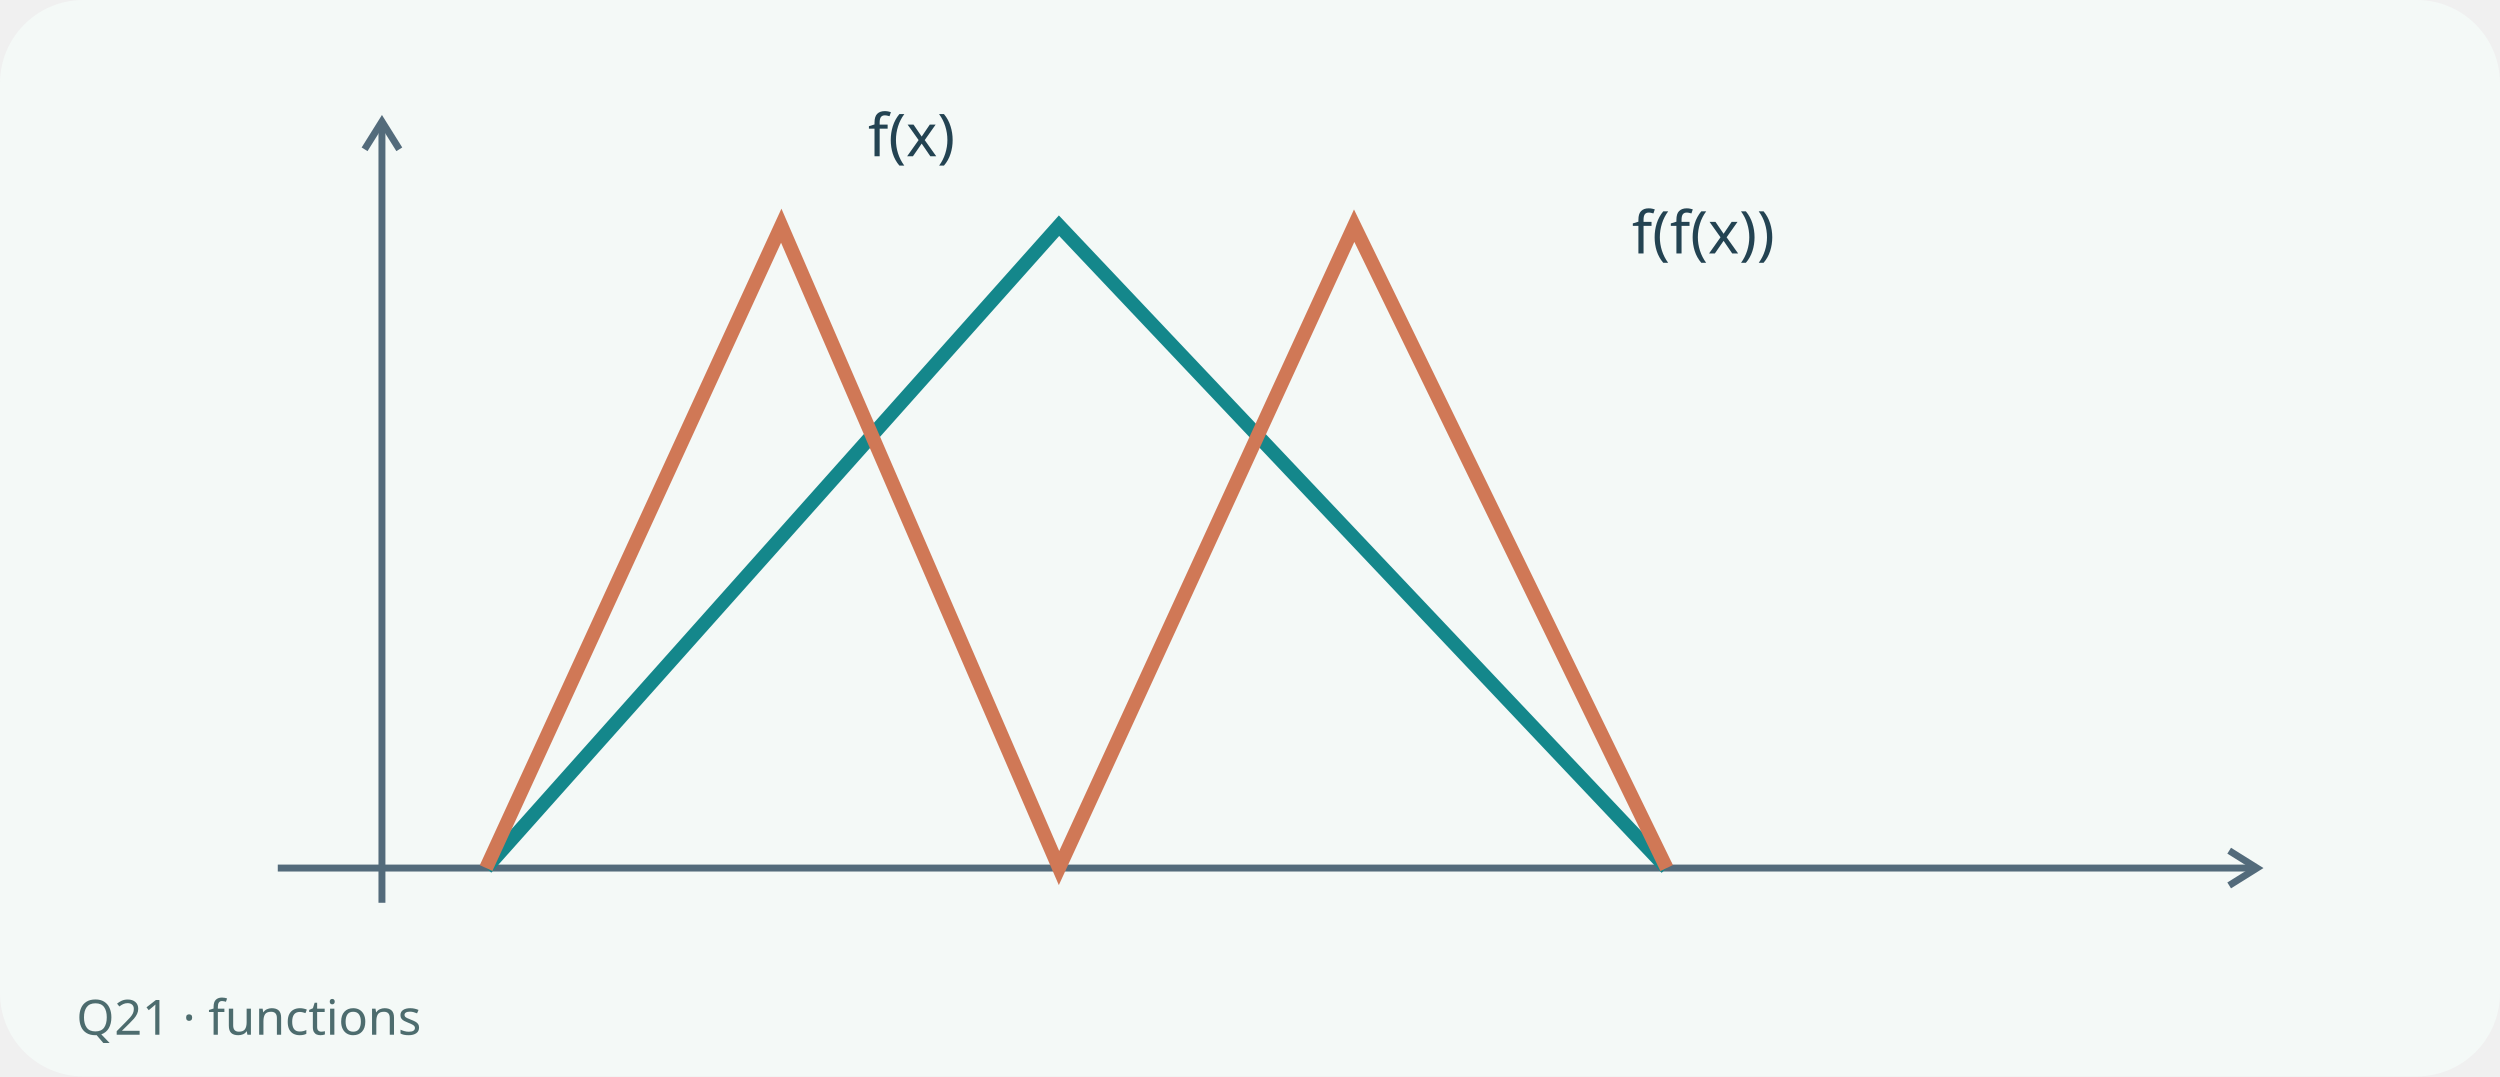
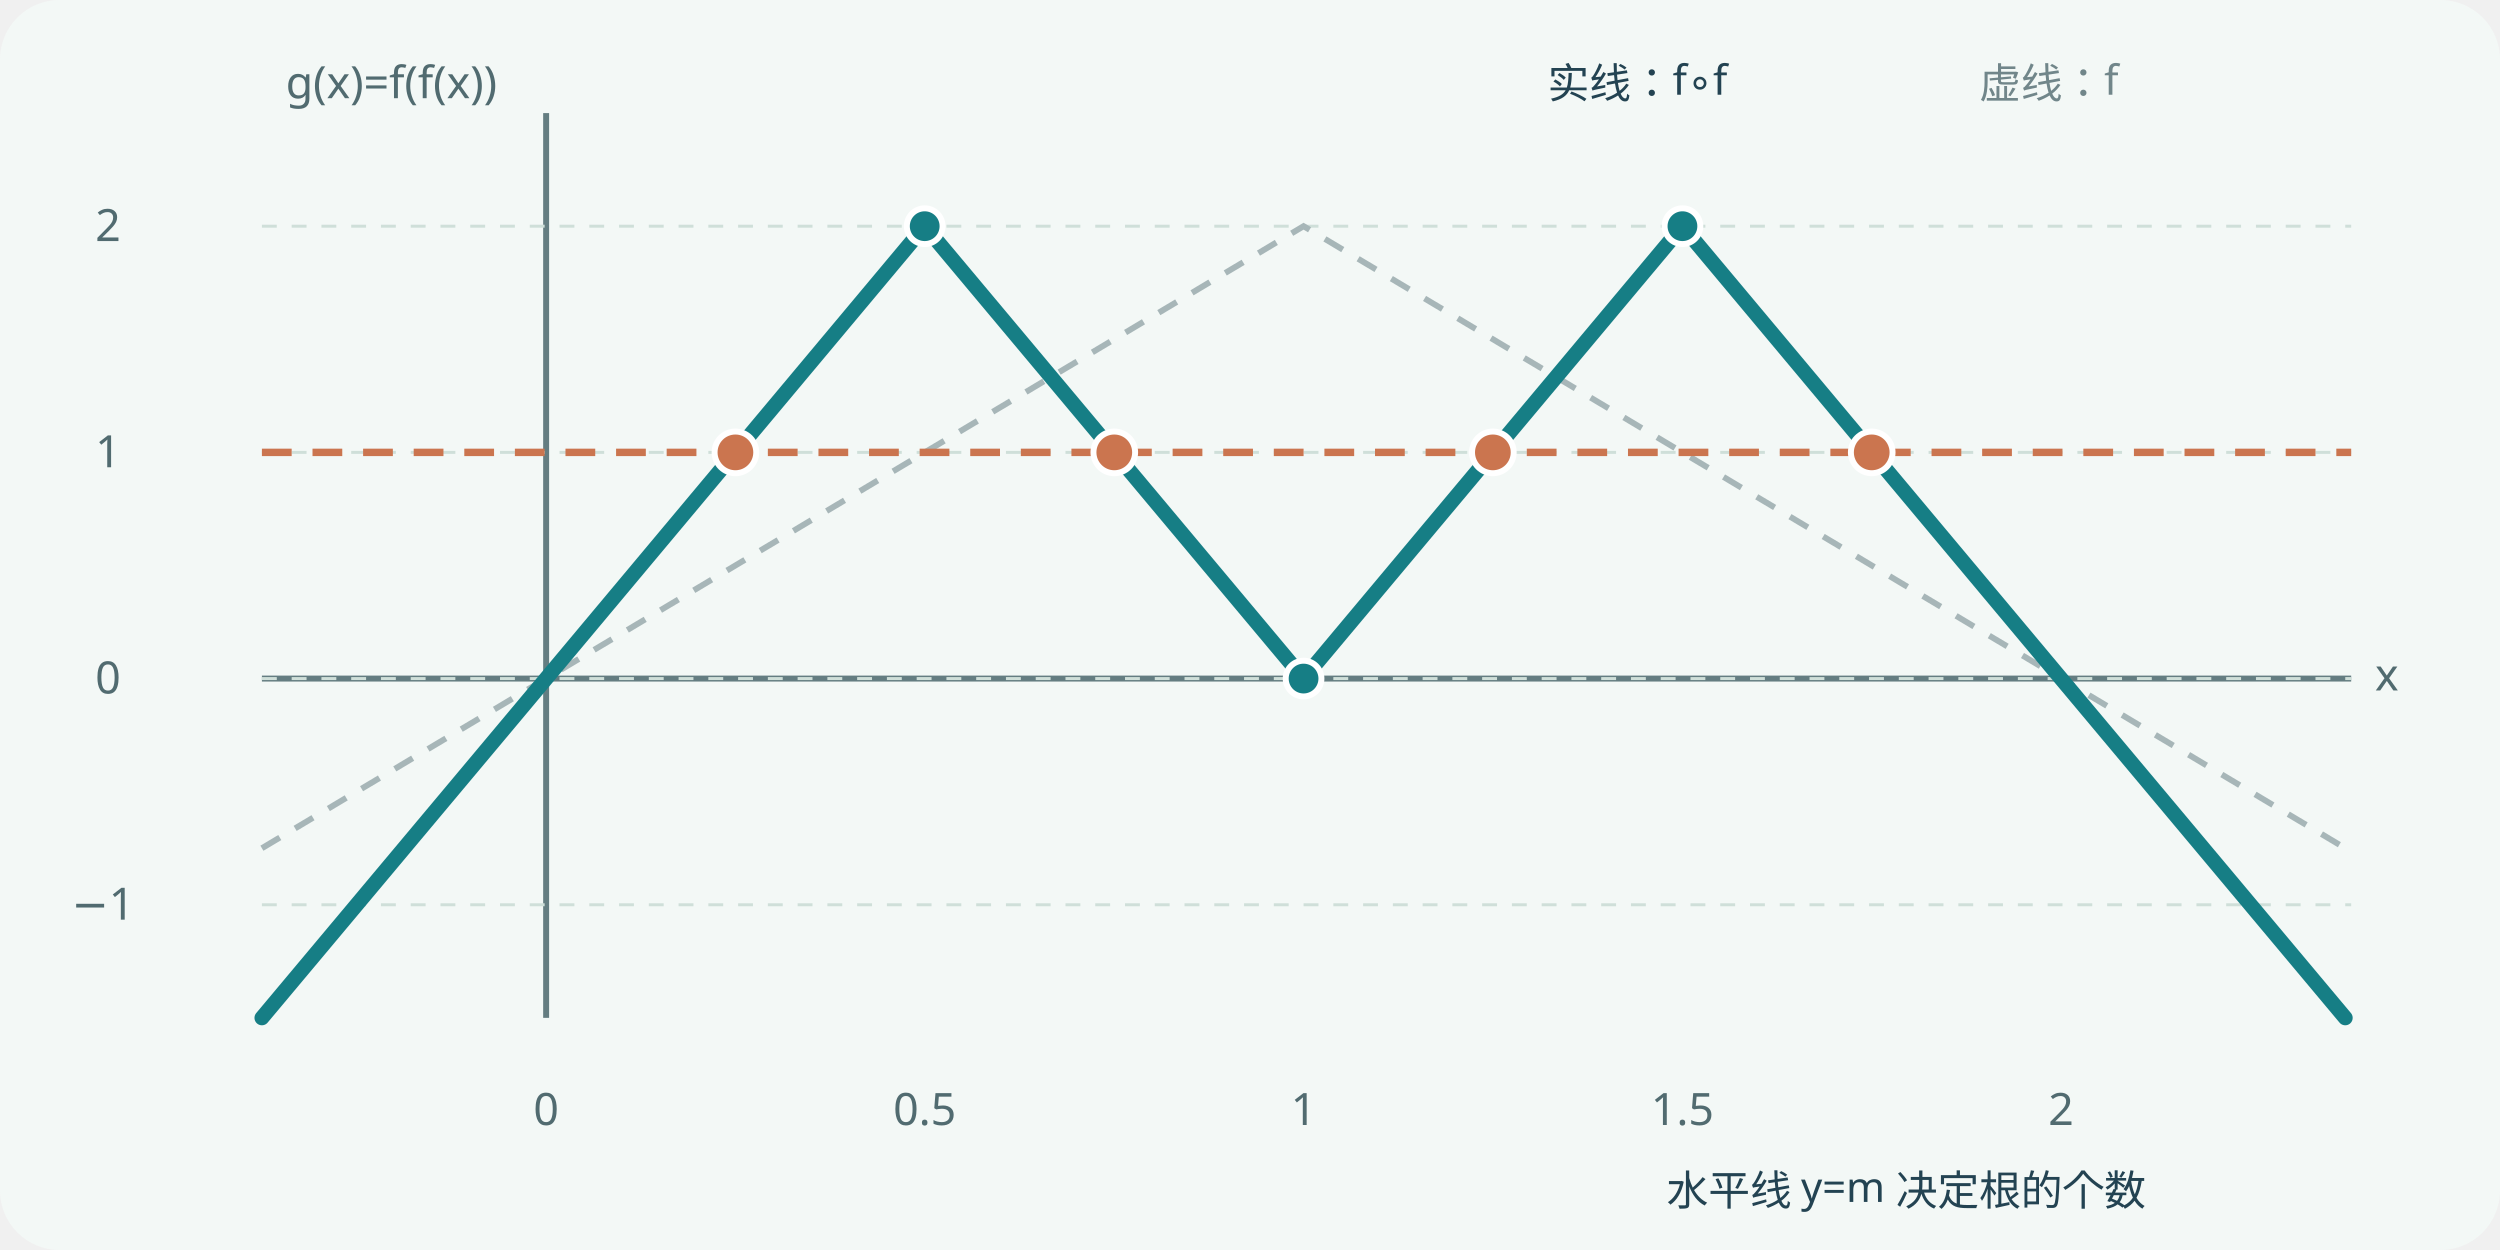
- <svg xmlns="http://www.w3.org/2000/svg" viewBox="0 0 720 310" role="img" aria-label="帐篷函数两次迭代产生四段折线，水平线高度决定交点个数">
-   <rect x="0" y="0" width="720" height="310" rx="24" fill="#f4f9f7" />
-   <path d="M80 250H650M110 260V35" stroke="#536b7b" stroke-width="2" />
-   <path d="m642 245 8 5-8 5 M105 43l5-8 5 8" fill="none" stroke="#536b7b" stroke-width="2" />
-   <path d="M140 250L305 65L480 250" stroke="#14878b" stroke-width="4" fill="none" />
-   <path d="M140 250L225 65L305 250L390 65L480 250" stroke="#d07856" stroke-width="4" fill="none" />
-   <text x="470" y="73" fill="#234352" font-size="17" font-family="system-ui, sans-serif">f(f(x))</text>
-   <text x="250" y="45" fill="#234352" font-size="17" font-family="system-ui, sans-serif">f(x)</text>
-   <text x="22" y="298" fill="#4d6c6e" font-size="14" font-family="system-ui,sans-serif">Q21 · functions</text>
+ <svg xmlns="http://www.w3.org/2000/svg" viewBox="0 0 840 420" role="img" aria-label="a等于2时，f复合f的四段折线，m等于1的水平线产生四个交点" preserveAspectRatio="xMidYMid meet">
+   <rect width="840" height="420" rx="20" fill="#f3f8f6" />
+   <path d="M88 228H790M183.5 342V38" stroke="#647d81" stroke-width="2" />
+   <g stroke="#cfdfd9" stroke-width="1" stroke-dasharray="5 5">
+     <path d="M88 76.0H790 M88 152.0H790 M88 228.0H790 M88 304.0H790" />
+   </g>
+   <g fill="#516b70" font-size="15" font-family="system-ui,sans-serif">
+     <text x="32" y="81">2</text>
+     <text x="32" y="157">1</text>
+     <text x="32" y="233">0</text>
+     <text x="24" y="309">−1</text>
+     <text x="183.5" y="378" text-anchor="middle">0</text>
+     <text x="310.7" y="378" text-anchor="middle">0.5</text>
+     <text x="438.0" y="378" text-anchor="middle">1</text>
+     <text x="565.3" y="378" text-anchor="middle">1.5</text>
+     <text x="692.5" y="378" text-anchor="middle">2</text>
+     <text x="798" y="232">x</text>
+     <text x="96" y="33">g(x)=f(f(x))</text>
+   </g>
+   <polyline points="88.0,285.0 438.0,76.0 788.0,285.0" stroke="#a7b6b8" stroke-width="2" stroke-dasharray="7 6" fill="none" />
+   <polyline points="88.0,342.0 183.5,228.0 310.7,76.0 438.0,228.0 565.3,76.0 692.5,228.0 788.0,342.0" fill="none" stroke="#167e85" stroke-width="5" stroke-linecap="round" stroke-linejoin="round" />
+   <g fill="#167e85" stroke="#fff" stroke-width="2">
+     <circle cx="310.7" cy="76.0" r="6" />
+     <circle cx="438.0" cy="228.0" r="6" />
+     <circle cx="565.3" cy="76.0" r="6" />
+   </g>
+   <line x1="88" x2="790" y1="152.0" y2="152.0" stroke="#cb754f" stroke-width="2.5" stroke-dasharray="10 7" />
+   <g fill="#cb754f" stroke="white" stroke-width="2">
+     <circle cx="247.1" cy="152.0" r="7" />
+     <circle cx="374.4" cy="152.0" r="7" />
+     <circle cx="501.6" cy="152.0" r="7" />
+     <circle cx="628.9" cy="152.0" r="7" />
+   </g>
+   <g fill="#234352" font-size="14" font-family="system-ui,sans-serif">
+     <text x="520" y="33">实线：f∘f</text>
+     <text x="665" y="33" fill="#71868a">虚线：f</text>
+     <text x="560" y="405">水平线 y=m 决定根的个数</text>
+   </g>
</svg>
